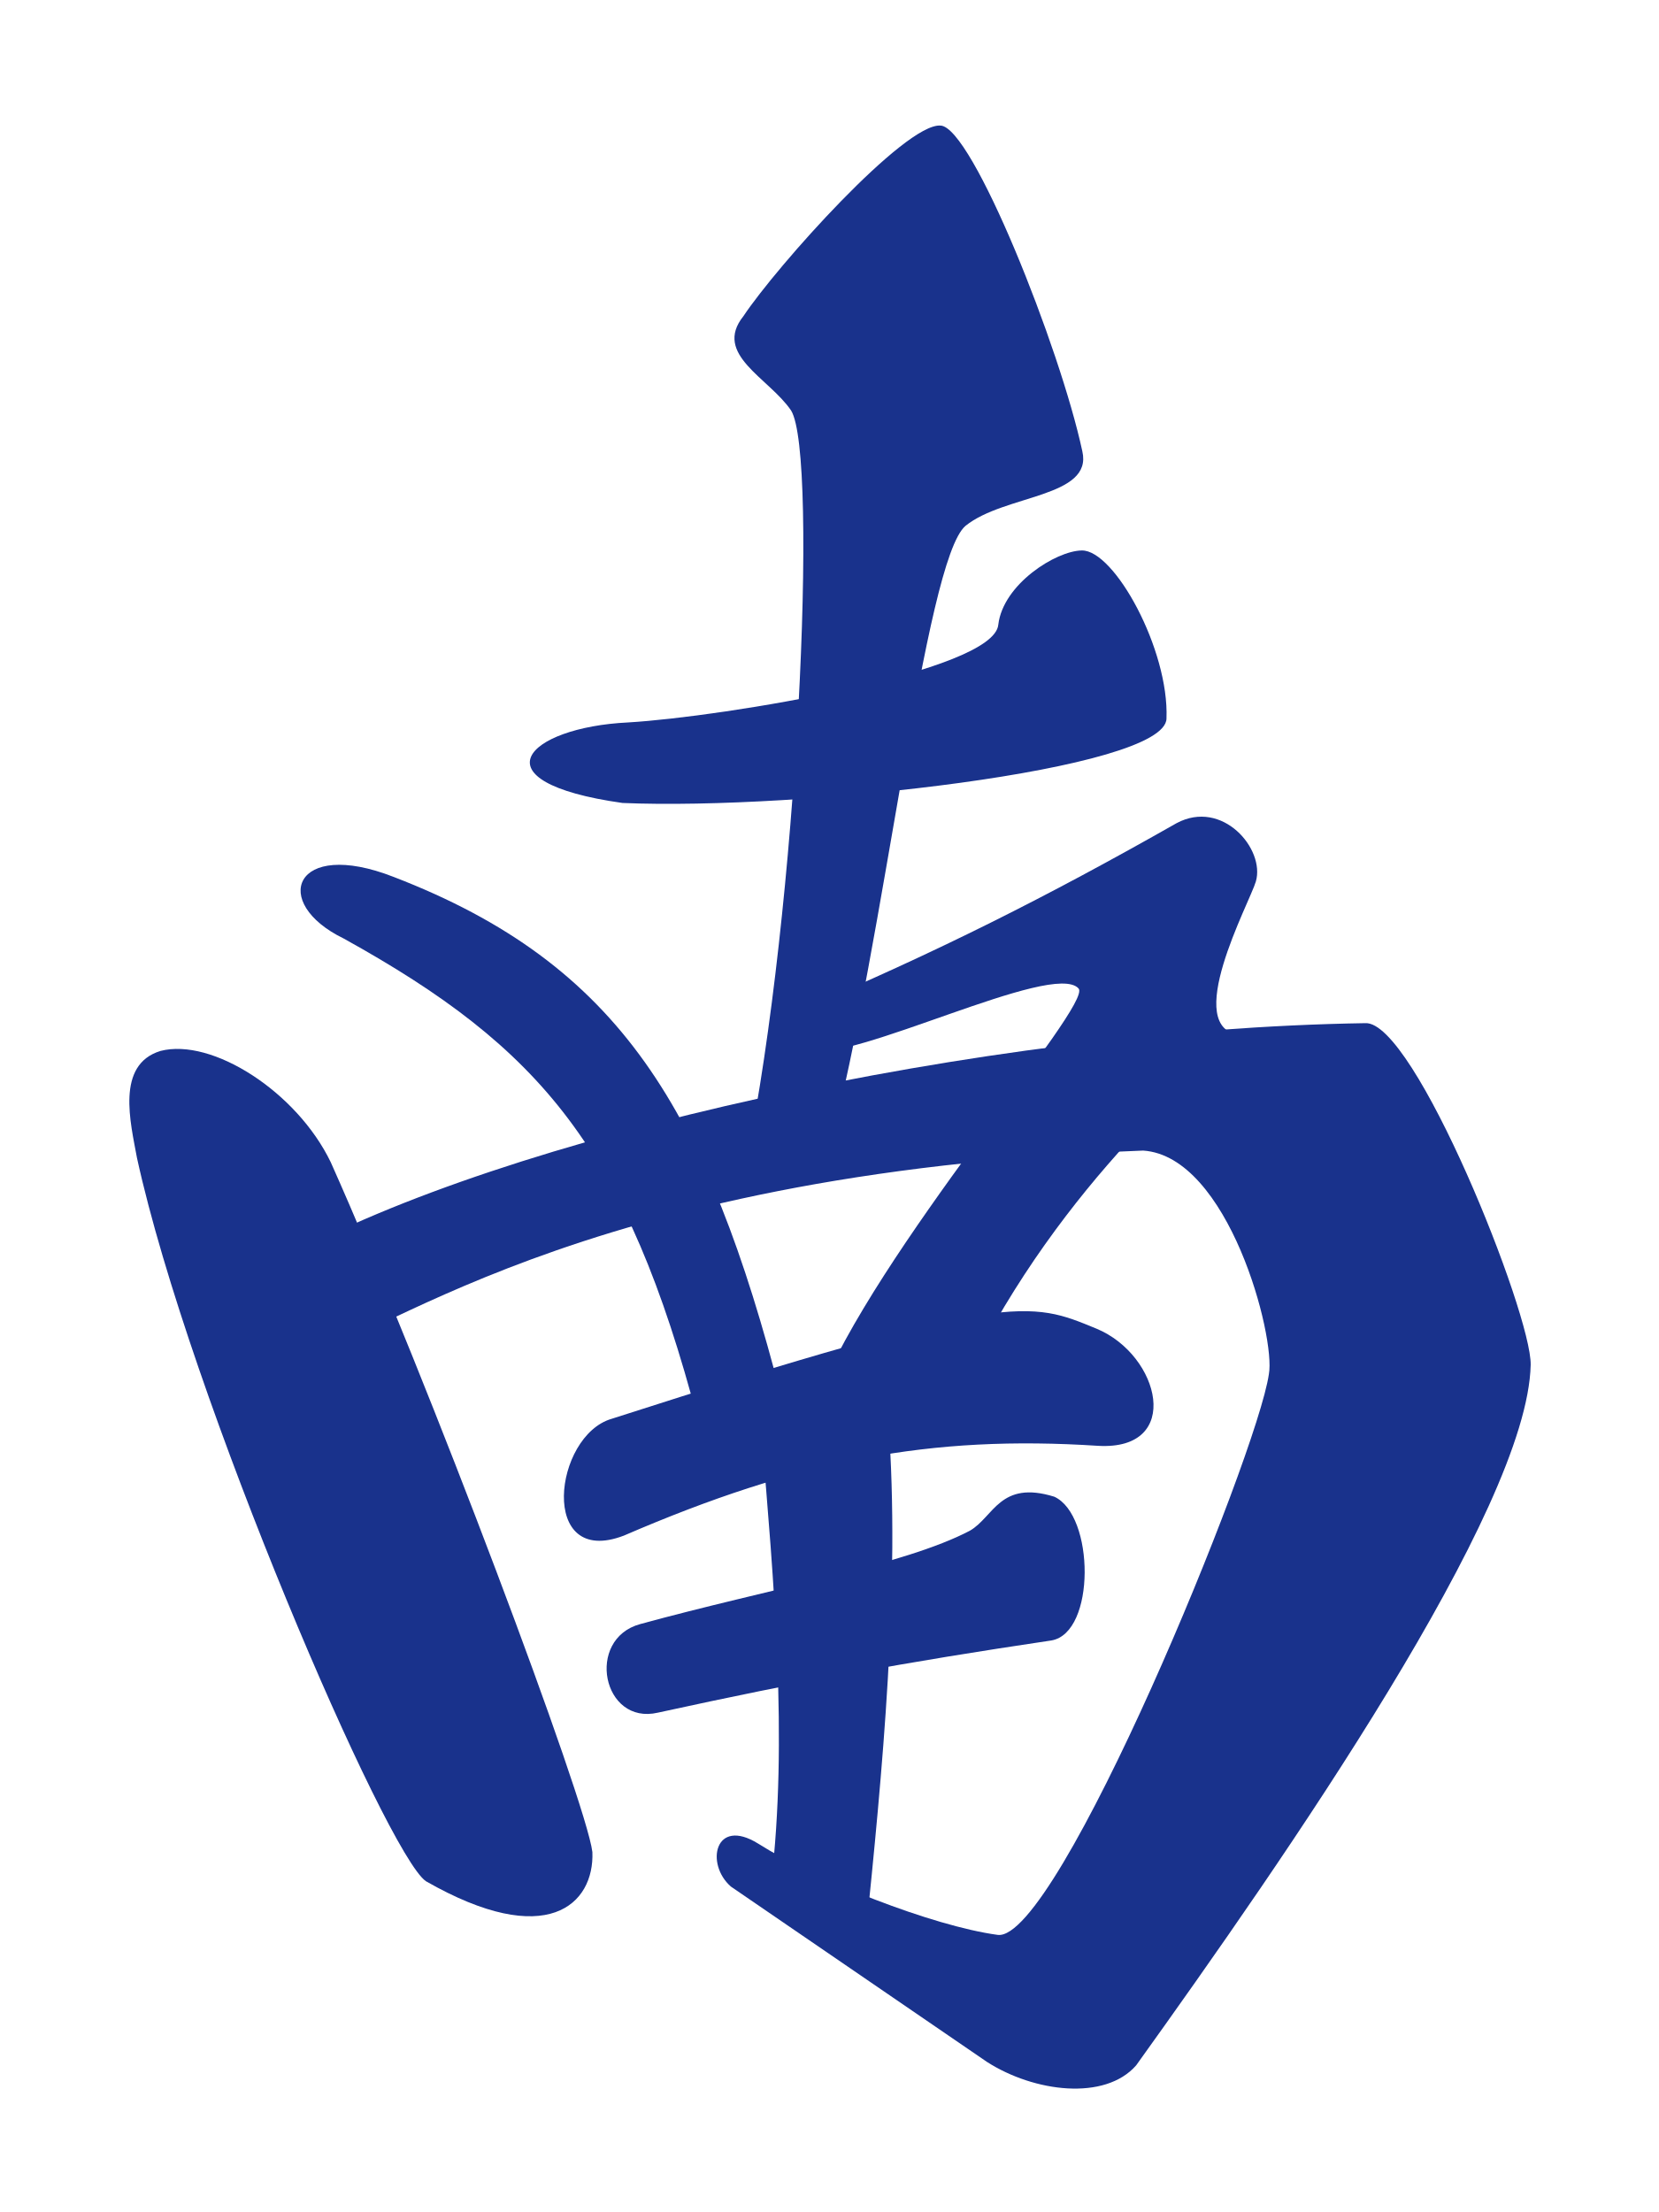
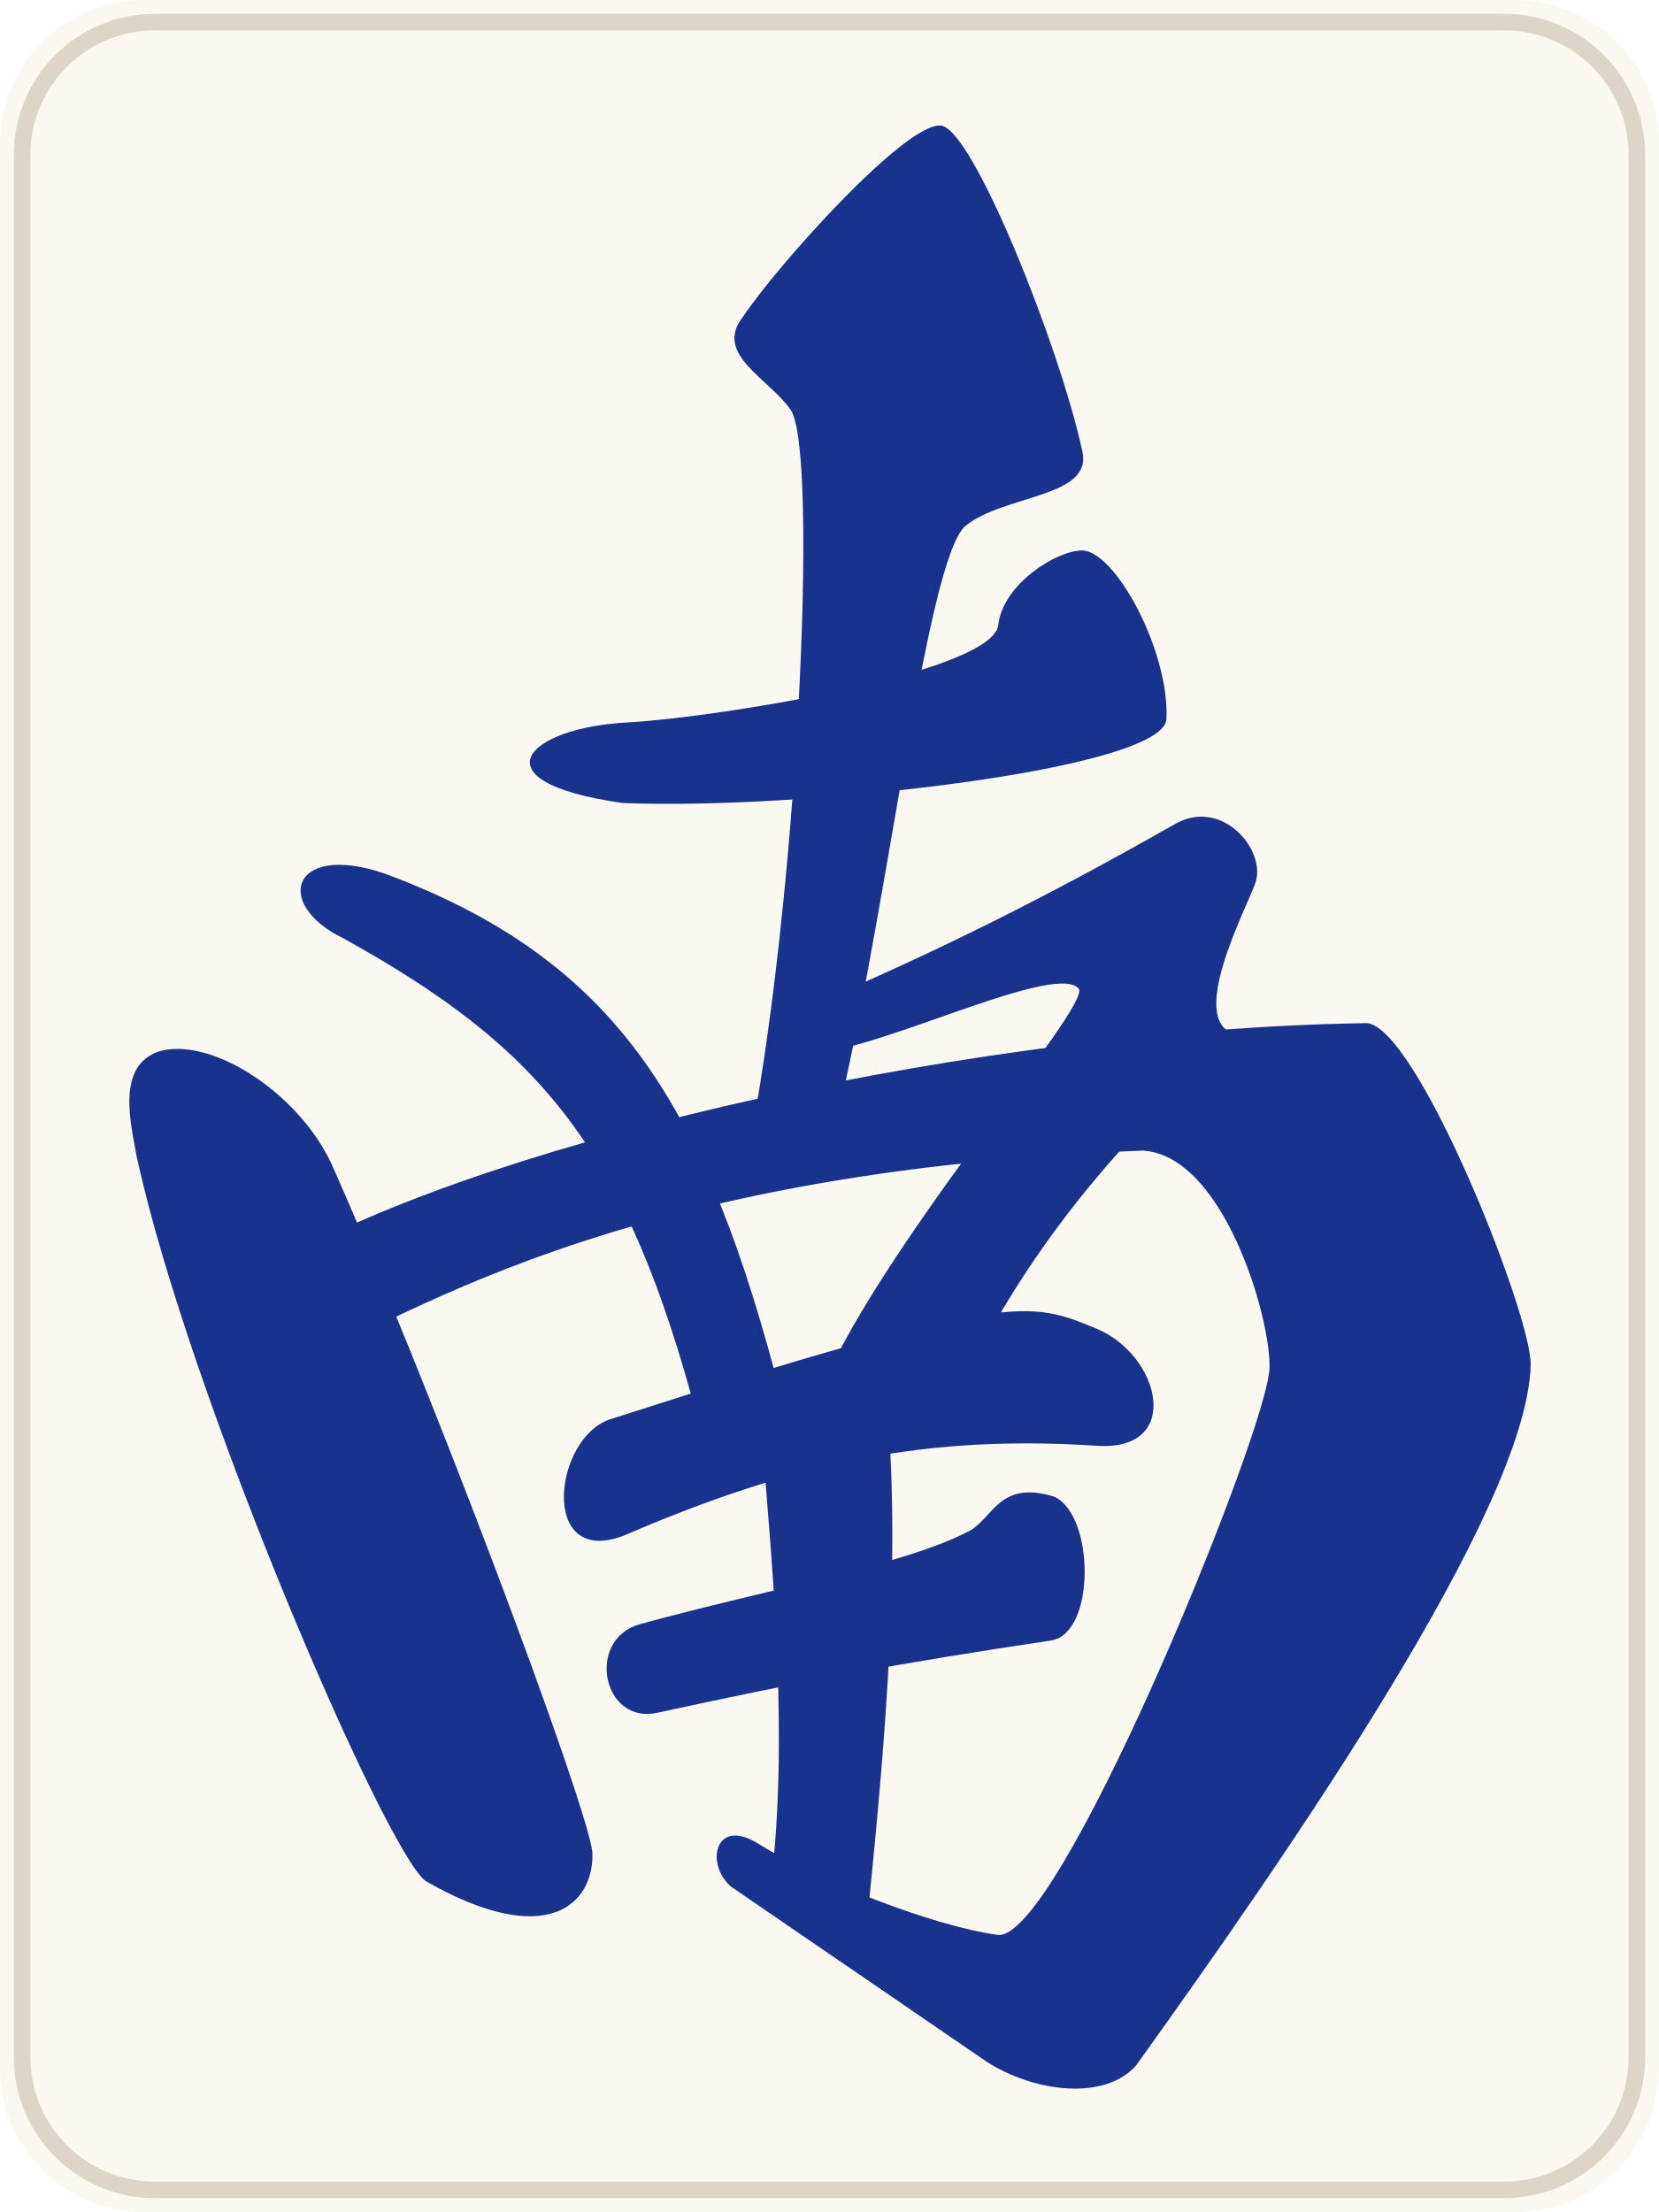
<svg xmlns="http://www.w3.org/2000/svg" viewBox="0 0 300 400">
+   <rect x="0" y="0" width="300" height="400" rx="26" fill="#fbf8f1" />
+   <rect x="4" y="4" width="292" height="392" rx="24" fill="none" stroke="#ddd6c8" stroke-width="3" />
  <path d="M180.01 689.47c-6.608-.485-30.383 25.265-36.606 34.322-5.695 6.905 4.795 11.13 8.863 16.984 5.133 8.061 1.221 89.907-8.338 135.137l15.468-2.31c10.152-37.07 17.661-105.92 25.262-112.08 7.234-5.649 23.672-5.054 21.675-13.416-4.133-18.673-20.446-58.426-26.324-58.637" fill="#19328c" fill-opacity="1" fill-rule="evenodd" stroke="none" stroke-width="1" stroke-linecap="butt" stroke-linejoin="miter" stroke-opacity="1" transform="matrix(.974 0 0 1.00441 -5.25 -669.803)" />
  <path d="M122.017 796.927c-18.916.88-28.798 10.698-1.05 14.5 32.7 1.345 100.915-5.958 100.992-15.21.5-12.386-9.68-30.361-15.727-30.25-4.81.067-14.607 6.082-15.498 13.352-.772 8.525-50.992 16.59-68.717 17.608M153.672 848.845c25.632-10.563 45.928-20.434 70.167-33.785 8.504-4.398 16.46 4.652 14.716 10.495-1.134 3.798-14.086 26.768-2.696 27.664-10.298 8.03-38.07 31.797-54.005 67.804l-24.83-2.098c10.656-26.667 51.37-71.181 48.61-74.101-4.7-5.087-42.154 13.54-50.337 11.19z" fill="#19328c" fill-opacity="1" fill-rule="evenodd" stroke="none" stroke-width="1" stroke-linecap="butt" stroke-linejoin="miter" stroke-opacity="1" transform="matrix(.974 0 0 1.00441 -5.25 -669.803)" />
  <path d="M58.29 893.366c40.084-21.63 128.924-41.186 200.564-42.297 9.116-.557 30.914 52.374 30.721 61.518-.599 26.028-45.433 88.498-73.247 126.117-5.793 6.423-18.898 4.847-27.696-.618l-47.537-31.564c-4.805-4.05-3.005-12.591 5.05-7.744 10.64 6.55 32.405 14.859 44.465 16.434 11.075 1.473 48.137-86.153 50.355-100.93 1.302-6.708-7.483-39.243-23.333-40.272-107.244 3.993-143.147 35.796-157.54 37.248z" fill="#19328c" fill-opacity="1" fill-rule="evenodd" stroke="none" stroke-width="1" stroke-linecap="butt" stroke-linejoin="miter" stroke-opacity="1" transform="matrix(.974 0 0 1.00441 -5.25 -669.803)" />
  <path d="M35.177 856.075c-8.33 2.473-5.544 12.923-4.36 19.234 9.768 43.249 46.334 125.35 53.642 130.24 22.498 12.483 31.295 4.164 30.913-5.245-1.136-9.12-30.28-84.444-48.576-124.2-6.317-12.702-22.054-22.438-31.62-20.03M69.202 835.833c-13.711-6.448-9.284-18.128 9.262-11.096 42.106 15.716 58.237 41.971 71.995 93.683l-15.467 4.196c-13.278-48.921-29.091-67.069-65.79-86.783" fill="#19328c" fill-opacity="1" fill-rule="evenodd" stroke="none" stroke-width="1" stroke-linecap="butt" stroke-linejoin="miter" stroke-opacity="1" transform="matrix(.974 0 0 1.00441 -5.25 -669.803)" />
  <path d="M121.217 943.33c-15.905 5.904-13.031-18.01-2.259-21.031 74.131-23.15 77.605-21.158 89.999-16.23 11.852 4.762 16.094 21.95.35 21.098-31.186-1.969-55.587 2.55-88.09 16.163M124.257 959.255c-10.222 2.707-7.017 18.269 3.278 15.95 26.744-5.663 45.57-9.032 73.05-12.997 8.282-1.374 8.023-22.578.54-25.883-10.09-3.027-11.22 3.618-15.653 6.113-12.14 6.207-37.22 10.448-61.215 16.817" fill="#19328c" fill-opacity="1" fill-rule="evenodd" stroke="none" stroke-width="1" stroke-linecap="butt" stroke-linejoin="miter" stroke-opacity="1" transform="matrix(.974 0 0 1.00441 -5.25 -669.803)" />
  <path d="M146.802 925.408c2.232 25.8 4.914 54.748 1.748 80.549l17.523 9.644c3.127-29.675 6.514-63.196 4.251-92.87z" fill="#19328c" fill-opacity="1" fill-rule="evenodd" stroke="none" stroke-width="1" stroke-linecap="butt" stroke-linejoin="miter" stroke-opacity="1" transform="matrix(.974 0 0 1.00441 -5.25 -669.803)" />
</svg>
